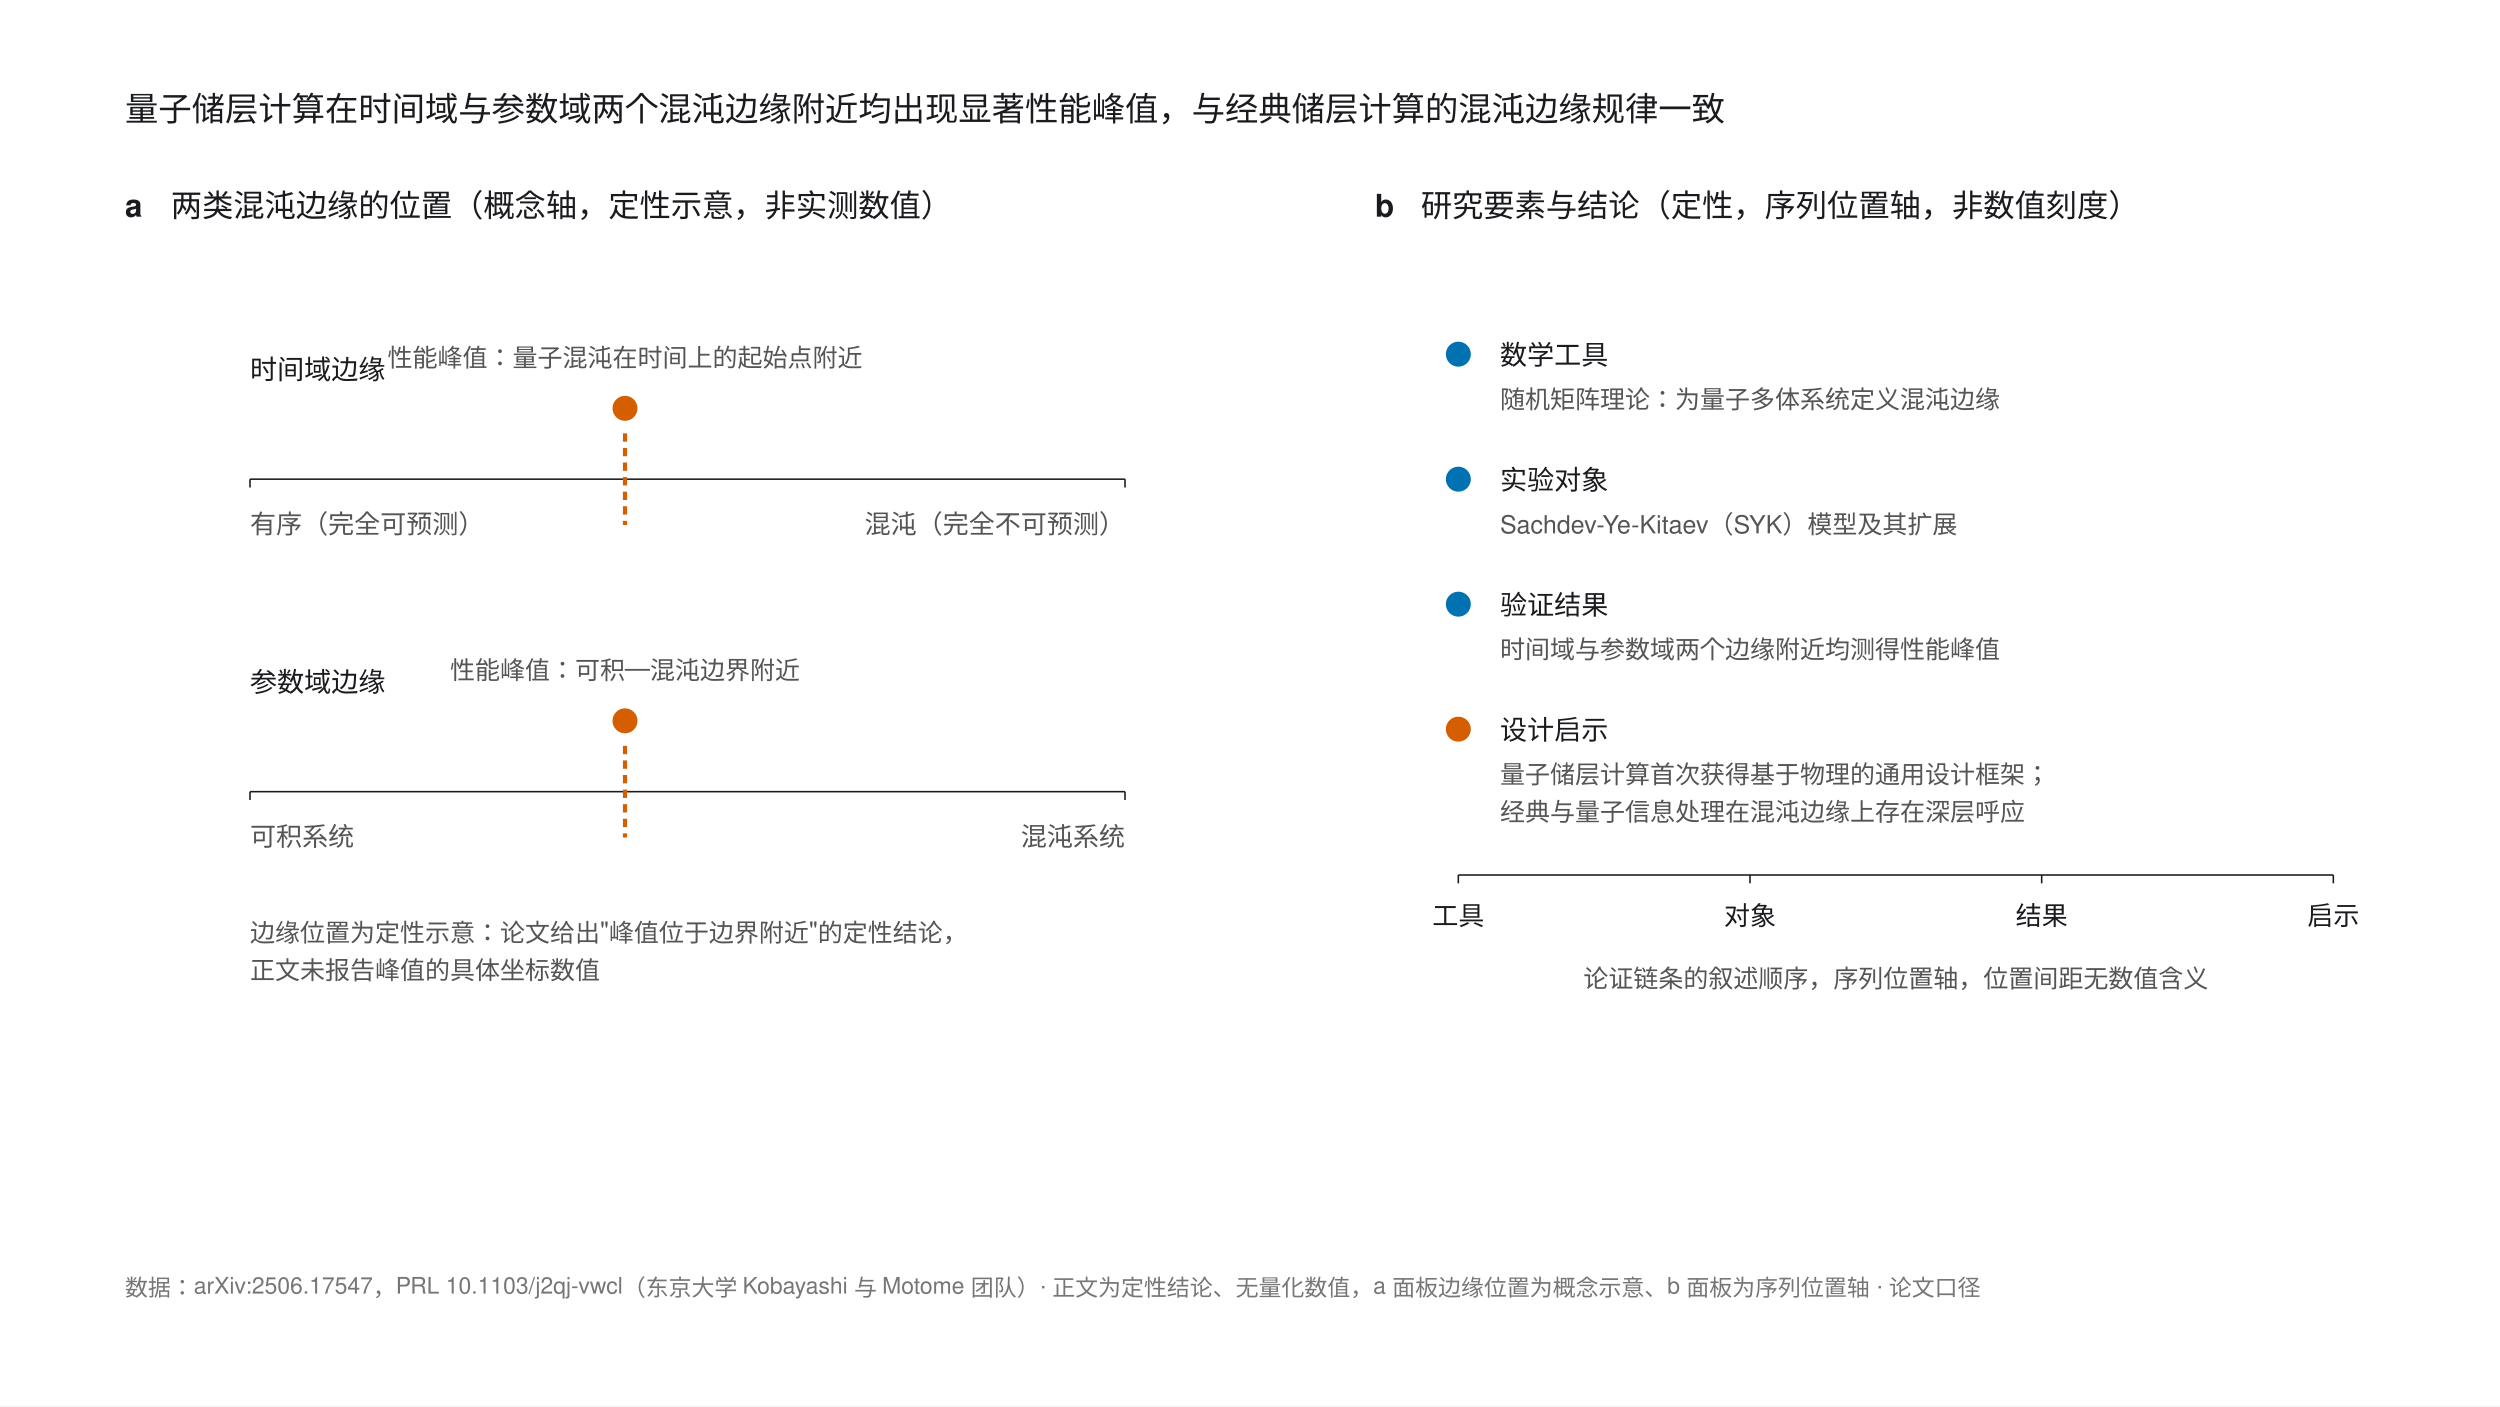
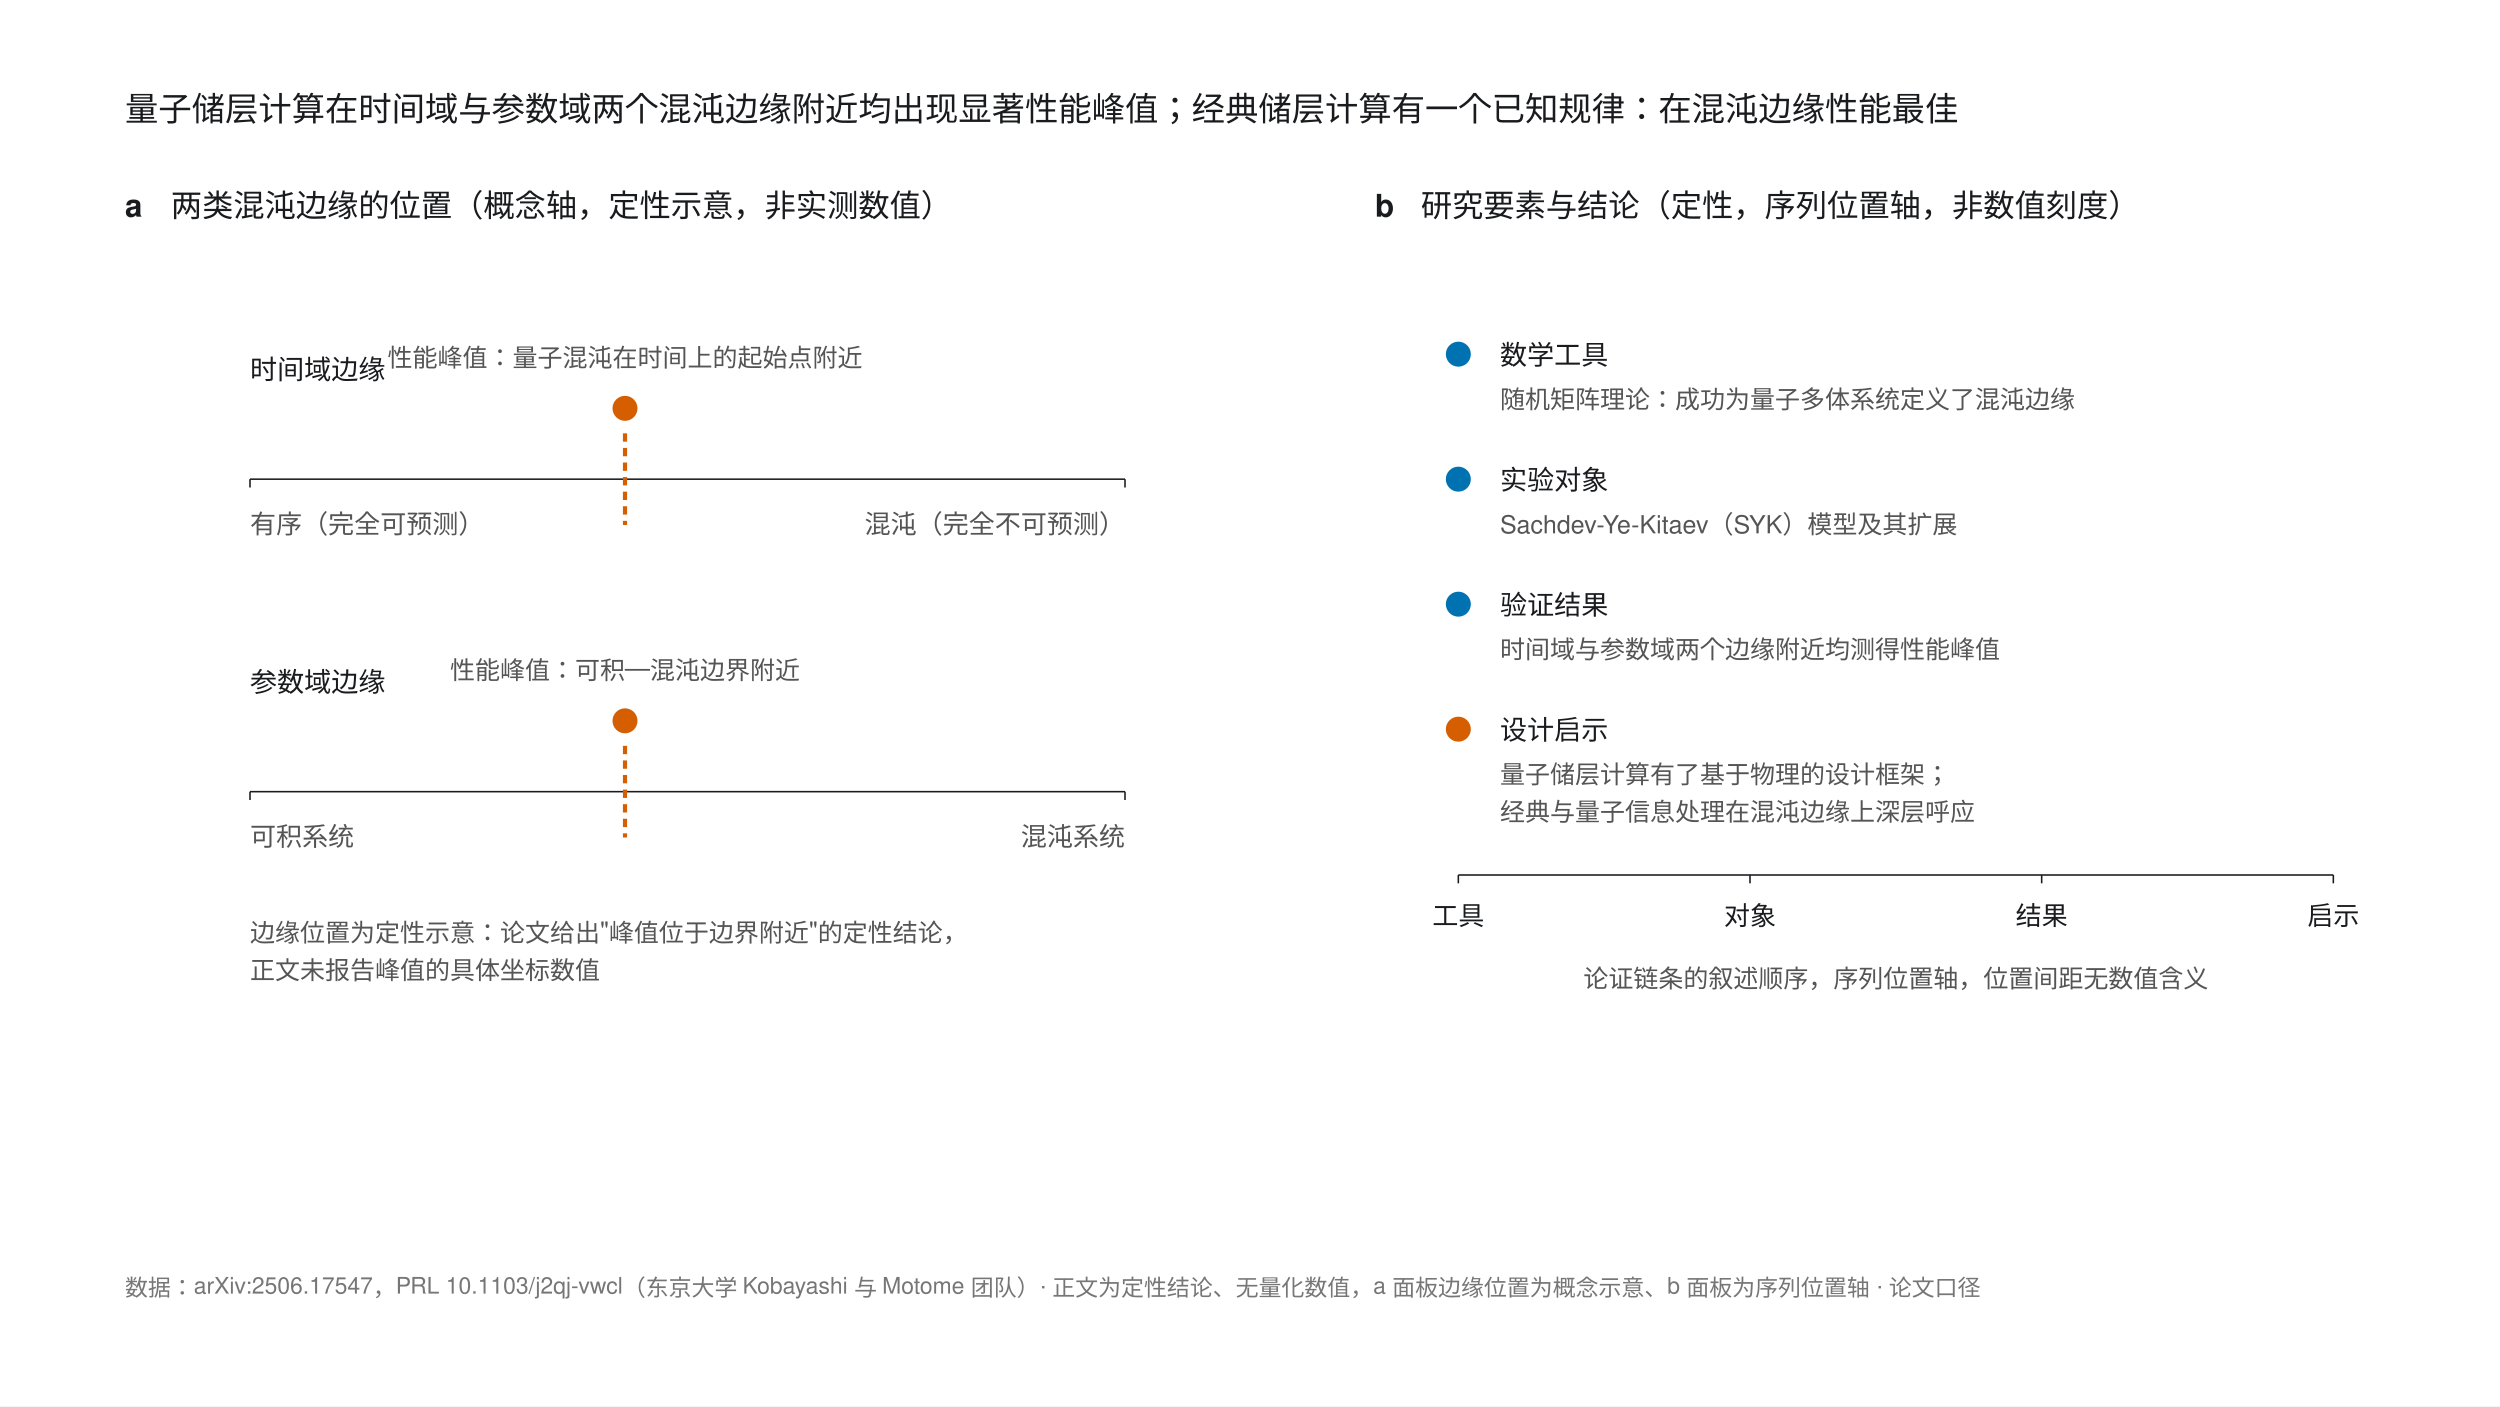
<svg xmlns="http://www.w3.org/2000/svg" width="1200" height="675" viewBox="0 0 1200 675" font-family="'Helvetica Neue',Helvetica,Arial,'PingFang SC',sans-serif">
  <rect width="1200" height="675" fill="#FFFFFF" />
-   <text x="60" y="58" font-size="16" fill="#1A1B1E">量子储层计算在时间域与参数域两个混沌边缘附近均出现显著性能峰值，与经典储层计算的混沌边缘规律一致</text>
+   <text x="60" y="58" font-size="16" fill="#1A1B1E">量子储层计算在时间域与参数域两个混沌边缘附近均出现显著性能峰值；经典储层计算有一个已知规律：在混沌边缘性能最佳</text>
  <text x="60" y="104" font-size="15" font-weight="bold" fill="#1A1B1E">a</text>
  <text x="82" y="104" font-size="15" fill="#1A1B1E">两类混沌边缘的位置（概念轴，定性示意，非实测数值）</text>
  <text x="120" y="182" font-size="13" fill="#1A1B1E">时间域边缘</text>
  <line x1="120" y1="230" x2="540" y2="230" stroke="#1A1B1E" stroke-width="0.75" />
  <g stroke="#1A1B1E" stroke-width="0.75">
    <line x1="120" y1="230" x2="120" y2="234" />
    <line x1="540" y1="230" x2="540" y2="234" />
  </g>
  <text x="120" y="256" font-size="12.5" fill="#555" text-anchor="start">有序（完全可预测）</text>
  <text x="540" y="256" font-size="12.5" fill="#555" text-anchor="end">混沌（完全不可预测）</text>
  <line x1="300" y1="208" x2="300" y2="252" stroke="#D55E00" stroke-width="2" stroke-dasharray="4 3" />
  <circle cx="300" cy="196" r="6" fill="#D55E00" />
  <text x="300" y="176" font-size="12" fill="#555" text-anchor="middle">性能峰值：量子混沌在时间上的起始点附近</text>
  <text x="120" y="332" font-size="13" fill="#1A1B1E">参数域边缘</text>
  <line x1="120" y1="380" x2="540" y2="380" stroke="#1A1B1E" stroke-width="0.75" />
  <g stroke="#1A1B1E" stroke-width="0.75">
    <line x1="120" y1="380" x2="120" y2="384" />
    <line x1="540" y1="380" x2="540" y2="384" />
  </g>
  <text x="120" y="406" font-size="12.5" fill="#555" text-anchor="start">可积系统</text>
  <text x="540" y="406" font-size="12.5" fill="#555" text-anchor="end">混沌系统</text>
  <line x1="300" y1="358" x2="300" y2="402" stroke="#D55E00" stroke-width="2" stroke-dasharray="4 3" />
  <circle cx="300" cy="346" r="6" fill="#D55E00" />
  <text x="300" y="326" font-size="12" fill="#555" text-anchor="middle">性能峰值：可积—混沌边界附近</text>
  <text x="120" y="452" font-size="12" fill="#555">边缘位置为定性示意：论文给出"峰值位于边界附近"的定性结论，</text>
  <text x="120" y="470" font-size="12" fill="#555">正文未报告峰值的具体坐标数值</text>
  <text x="660" y="104" font-size="15" font-weight="bold" fill="#1A1B1E">b</text>
  <text x="682" y="104" font-size="15" fill="#1A1B1E">研究要素与结论（定性，序列位置轴，非数值刻度）</text>
  <g font-size="13" fill="#1A1B1E">
    <circle cx="700" cy="170" r="6" fill="#0072B2" />
    <text x="720" y="175">数学工具</text>
    <circle cx="700" cy="230" r="6" fill="#0072B2" />
    <text x="720" y="235">实验对象</text>
    <circle cx="700" cy="290" r="6" fill="#0072B2" />
    <text x="720" y="295">验证结果</text>
    <circle cx="700" cy="350" r="6" fill="#D55E00" />
    <text x="720" y="355">设计启示</text>
  </g>
  <g font-size="12" fill="#555">
-     <text x="720" y="196">随机矩阵理论：为量子多体系统定义混沌边缘</text>
+     <text x="720" y="196">随机矩阵理论：成功为量子多体系统定义了混沌边缘</text>
    <text x="720" y="256">Sachdev-Ye-Kitaev（SYK）模型及其扩展</text>
    <text x="720" y="316">时间域与参数域两个边缘附近均测得性能峰值</text>
-     <text x="720" y="376">量子储层计算首次获得基于物理的通用设计框架；</text>
-     <text x="720" y="394">经典与量子信息处理在混沌边缘上存在深层呼应</text>
+     <text x="720" y="376">量子储层计算有了基于物理的设计框架；</text>
+     <text x="720" y="394">经典与量子信息处理在混沌边缘上深层呼应</text>
  </g>
  <line x1="700" y1="420" x2="1120" y2="420" stroke="#1A1B1E" stroke-width="0.75" />
  <g stroke="#1A1B1E" stroke-width="0.75">
    <line x1="700" y1="420" x2="700" y2="424" />
    <line x1="840" y1="420" x2="840" y2="424" />
    <line x1="980" y1="420" x2="980" y2="424" />
    <line x1="1120" y1="420" x2="1120" y2="424" />
  </g>
  <g font-size="12.5" fill="#1A1B1E" text-anchor="middle">
    <text x="700" y="444">工具</text>
    <text x="840" y="444">对象</text>
    <text x="980" y="444">结果</text>
    <text x="1120" y="444">启示</text>
  </g>
  <text x="910" y="474" font-size="12" fill="#555" text-anchor="middle">论证链条的叙述顺序，序列位置轴，位置间距无数值含义</text>
  <text x="60" y="622" font-size="11" fill="#767676">数据：arXiv:2506.17547，PRL 10.1103/j2qj-vwcl（东京大学 Kobayashi 与 Motome 团队）· 正文为定性结论、无量化数值，a 面板边缘位置为概念示意、b 面板为序列位置轴 · 论文口径</text>
</svg>
